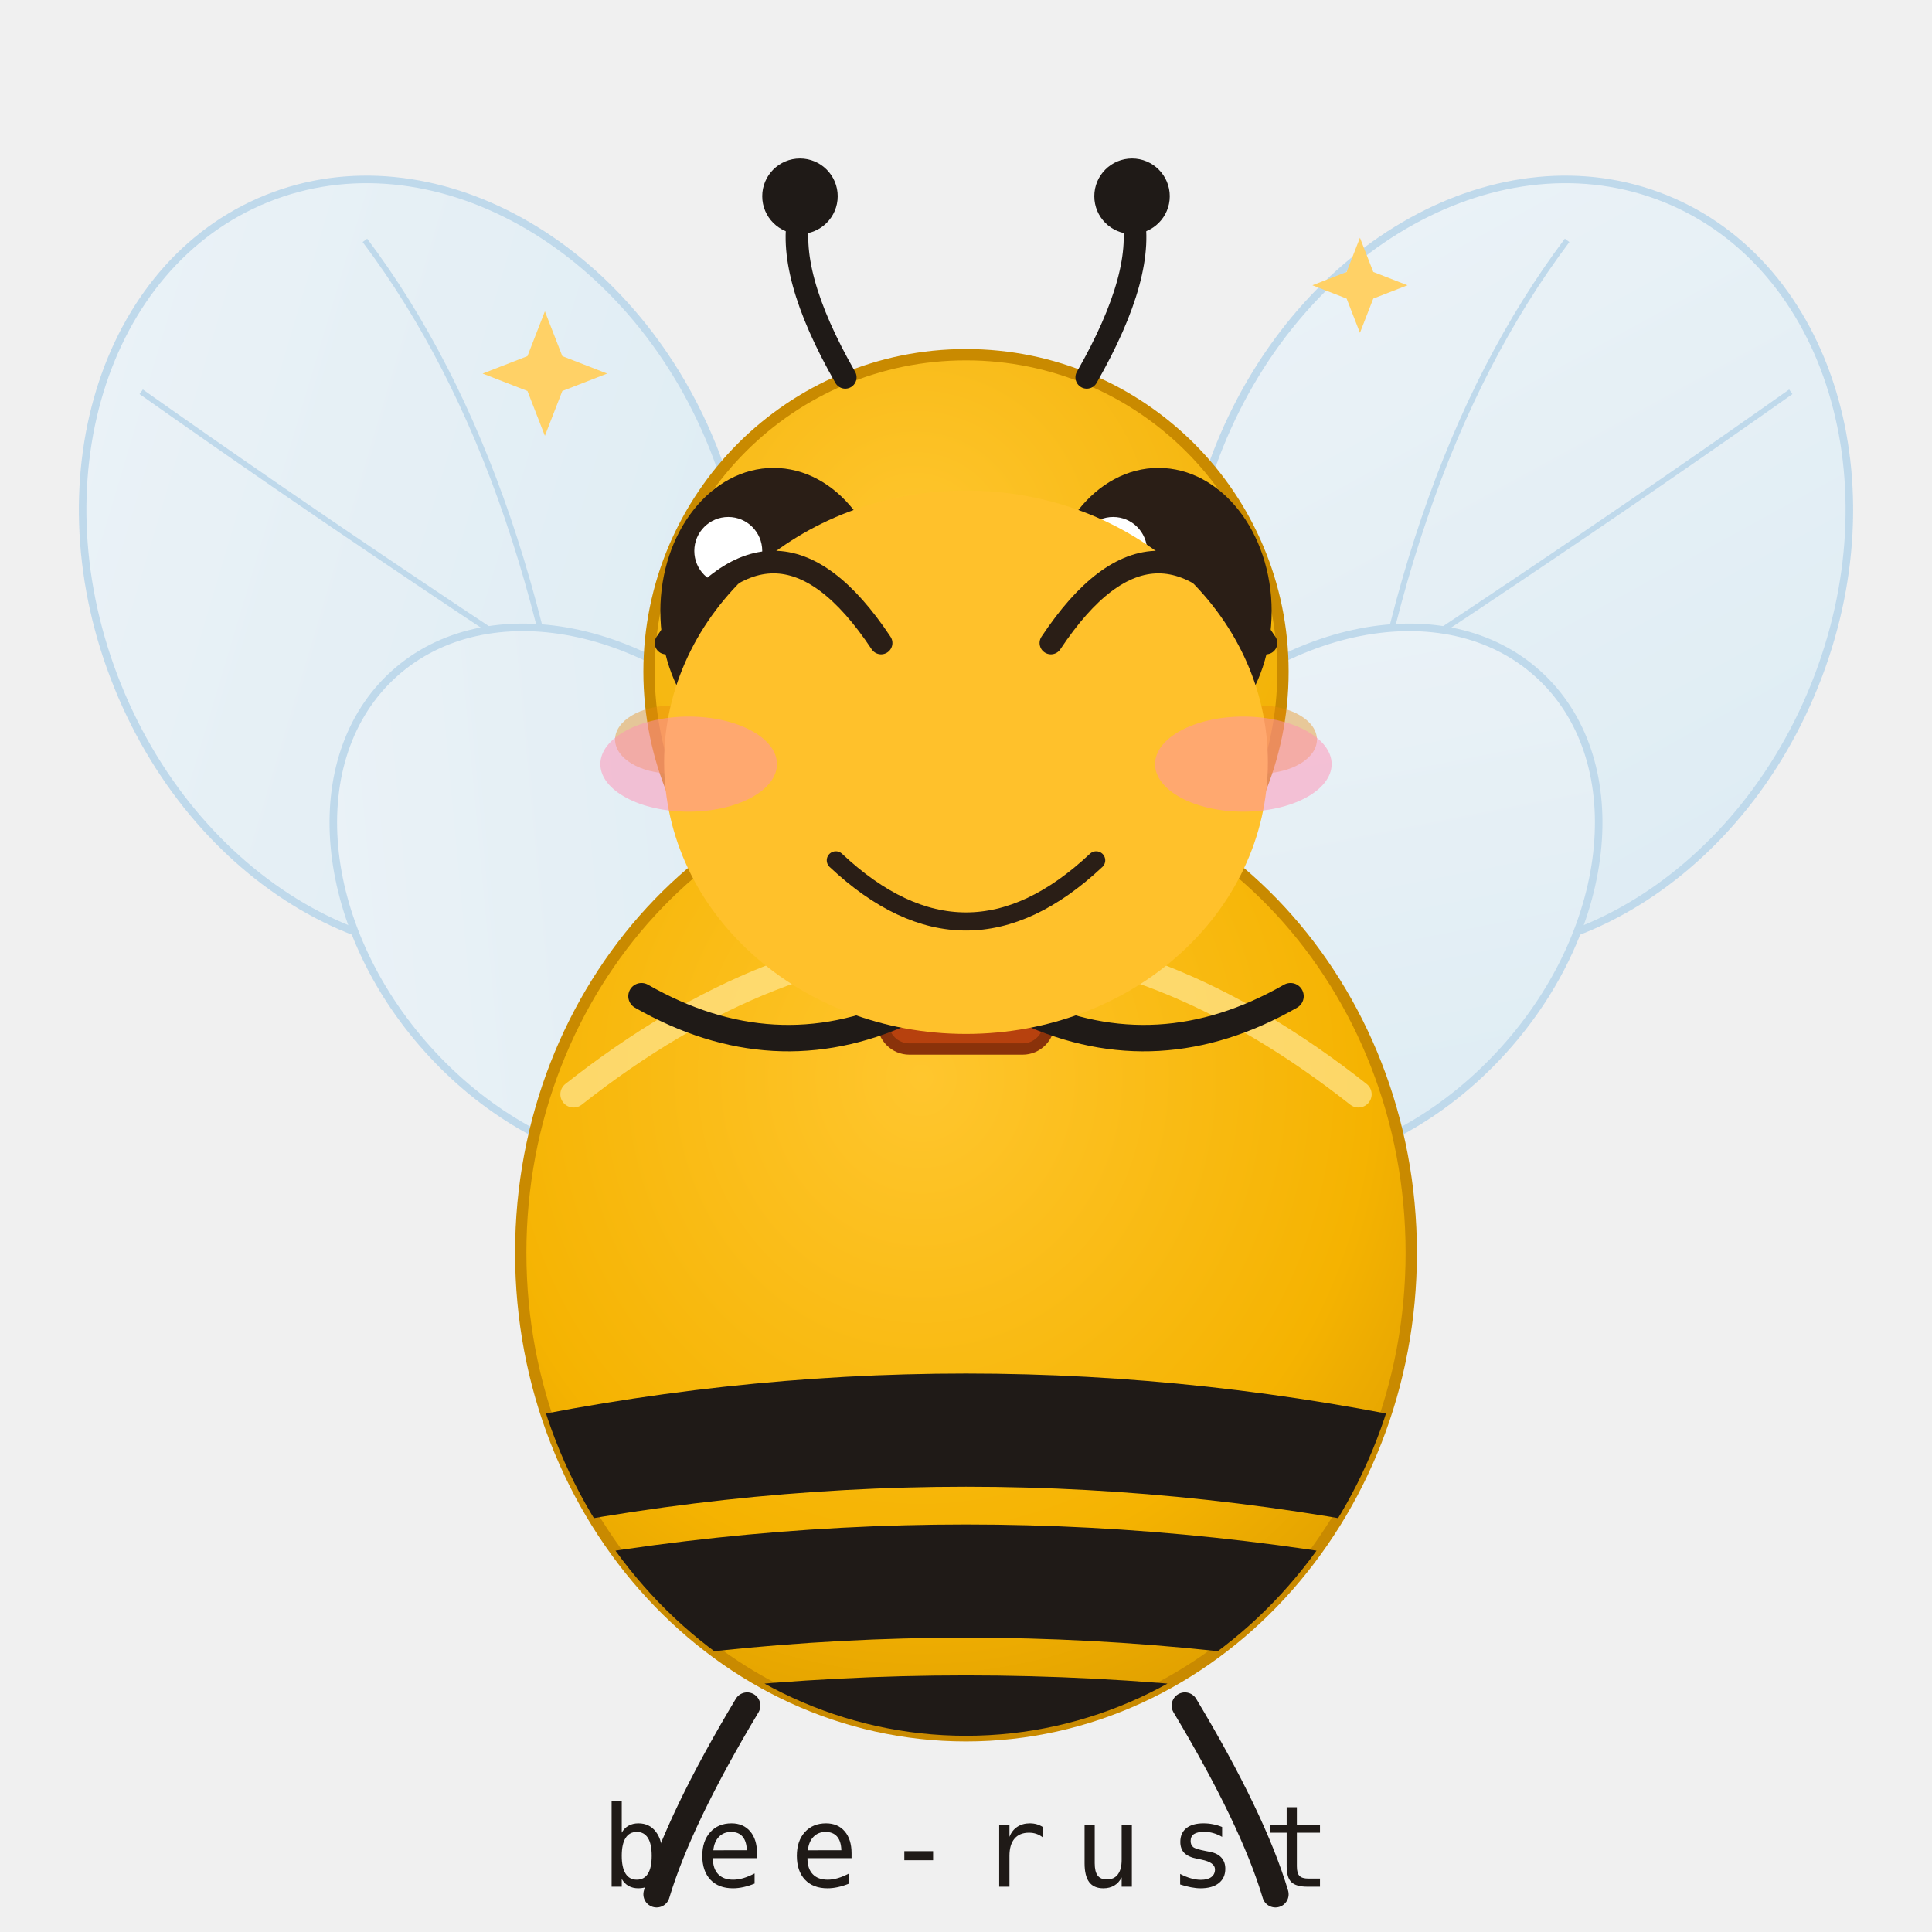
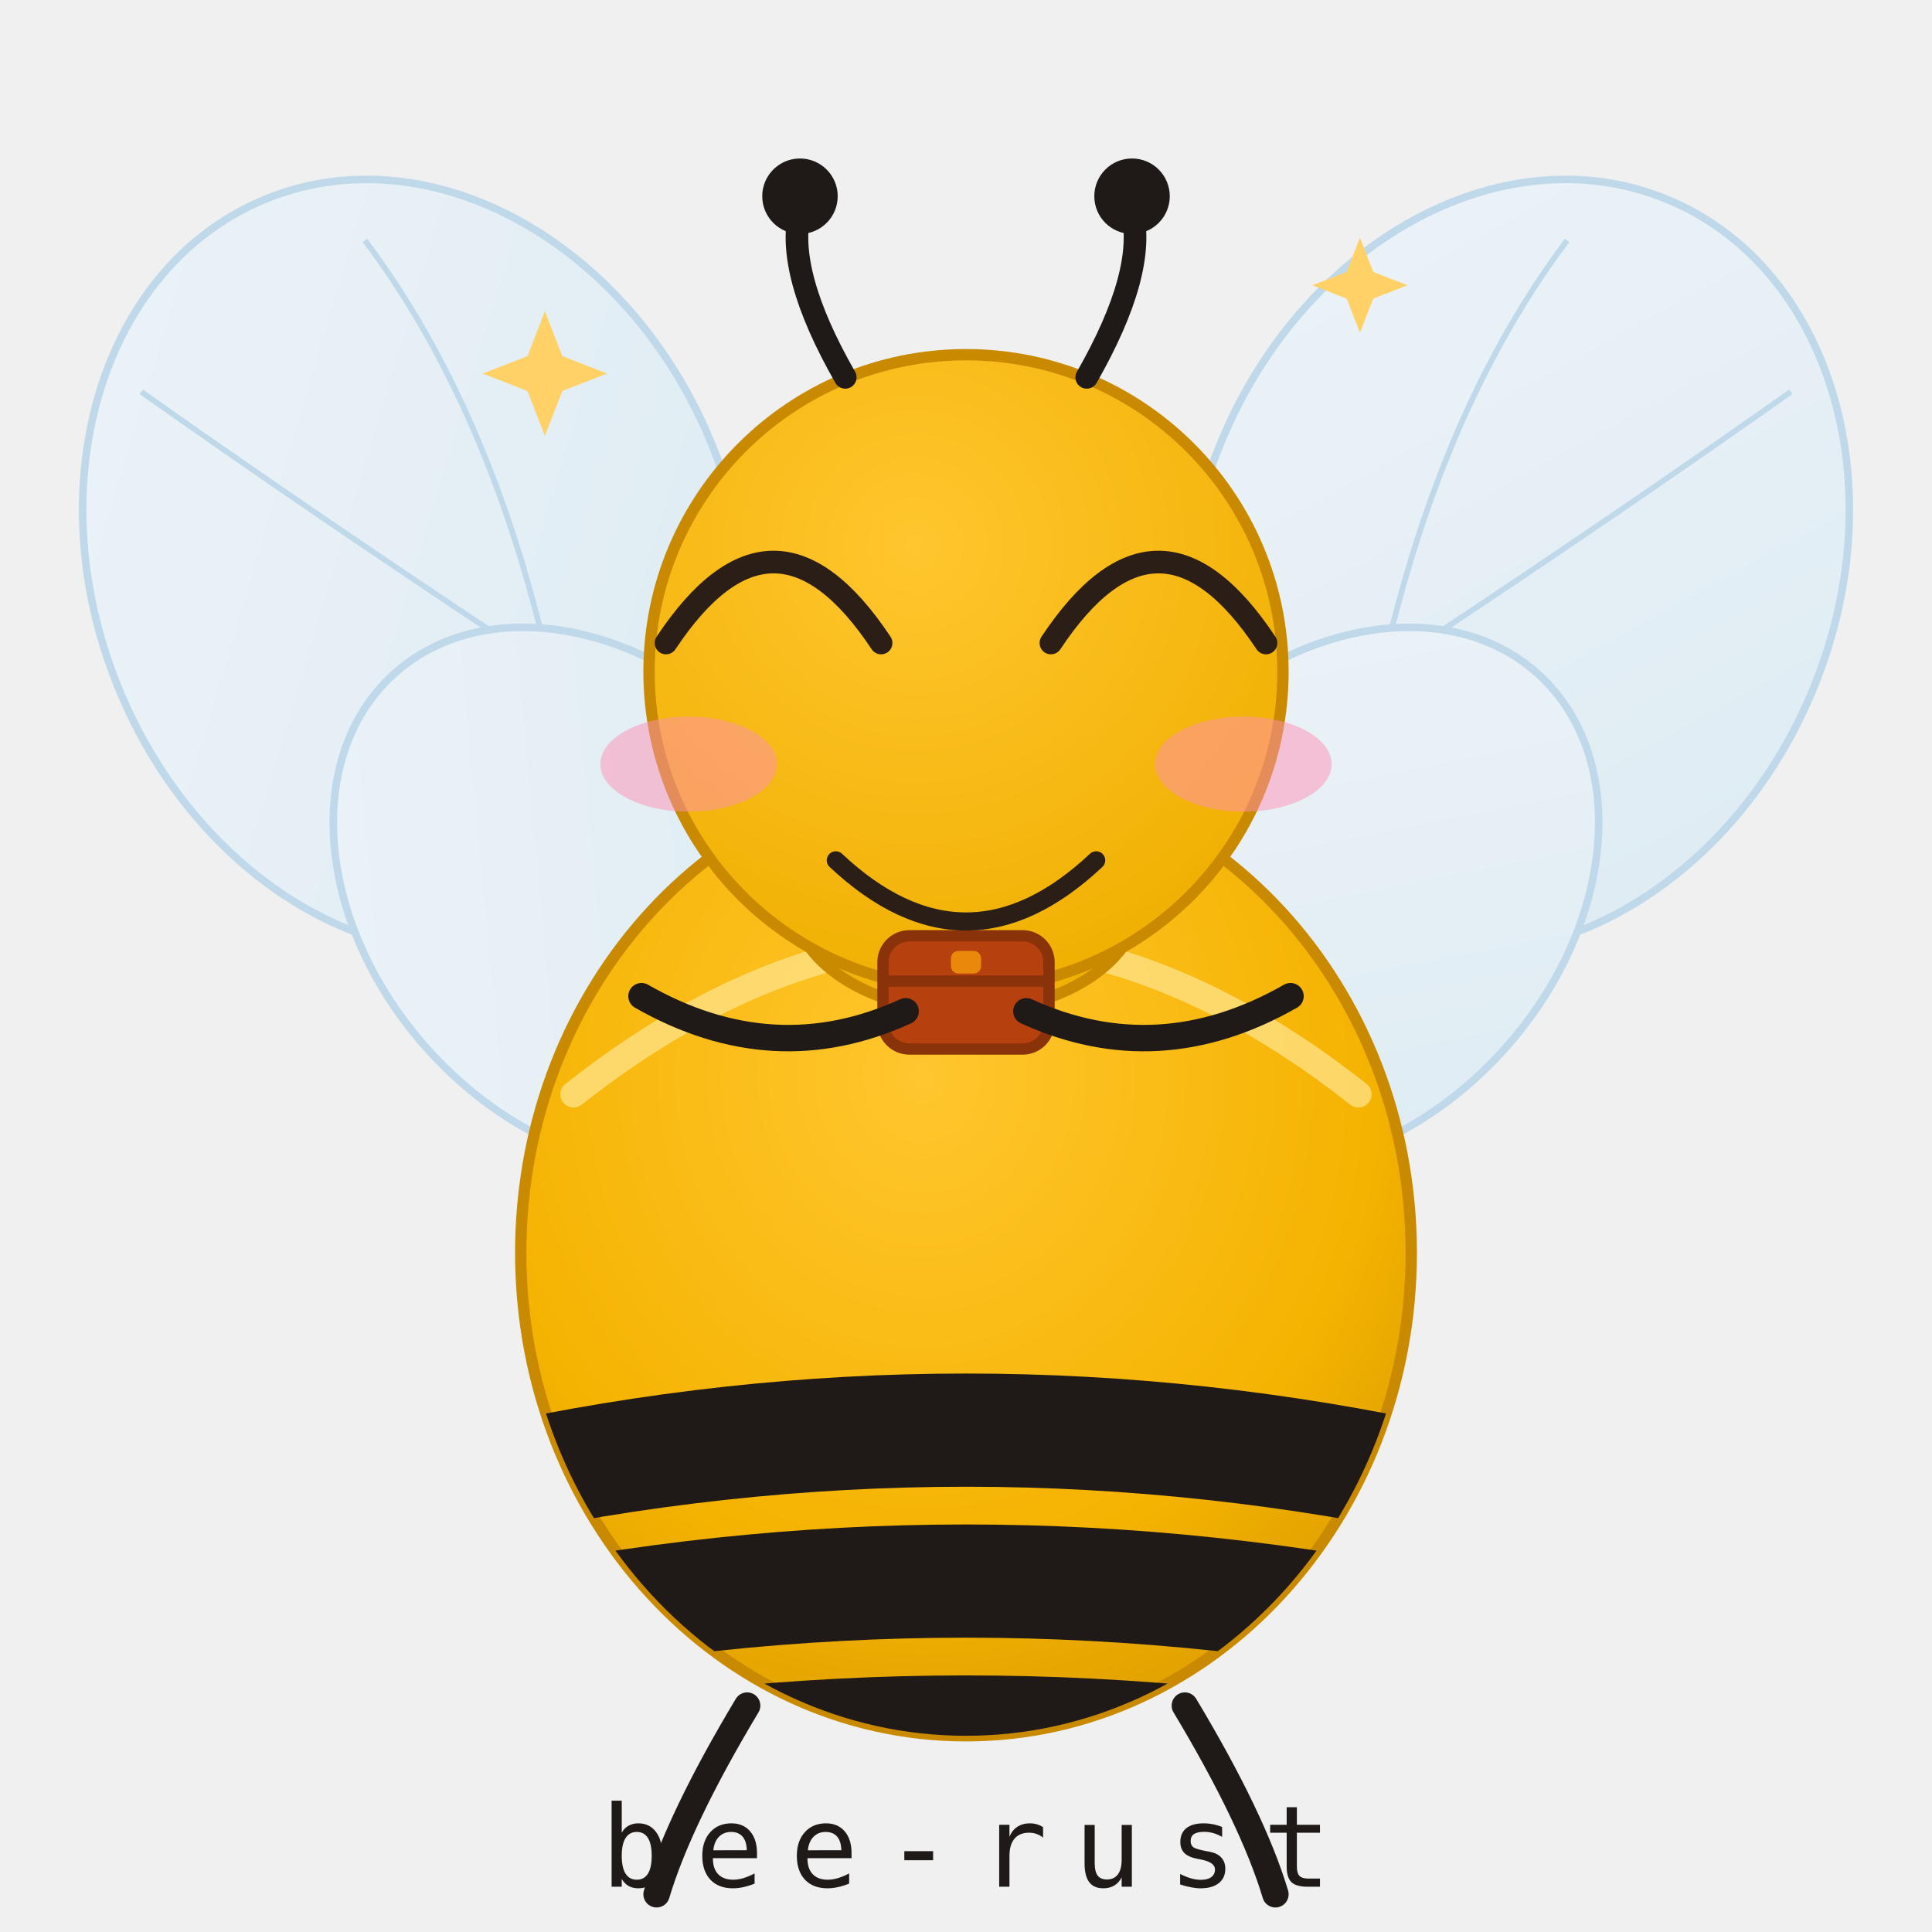
<svg xmlns="http://www.w3.org/2000/svg" viewBox="0 0 512 512" width="512" height="512" role="img" aria-label="Rusty · 笑 Smile">
  <style>
.ex-motion { animation: ex-bob 3.2s ease-in-out infinite; transform-box: fill-box; transform-origin: 50% 50%; }
.ex-anim-tear { animation: ex-tear 1.8s ease-in infinite; transform-box: fill-box; transform-origin: center; }
.ex-anim-sweat { animation: ex-tear 1.5s ease-in infinite; transform-box: fill-box; transform-origin: center; }
.ex-anim-heart { animation: ex-heart 2.2s ease-out infinite; transform-box: fill-box; transform-origin: center; }
.ex-anim-spark { animation: ex-spark 1.9s ease-in-out infinite; transform-box: fill-box; transform-origin: center; }
.ex-anim-rain { animation: ex-rain 1.4s linear infinite; transform-box: fill-box; transform-origin: center; }
.ex-anim-confetti { animation: ex-confetti 2.4s linear infinite; transform-box: fill-box; transform-origin: center; }
.ex-anim-pulse { animation: ex-pulse 1.6s ease-in-out infinite; transform-box: fill-box; transform-origin: center; }
.ex-anim-knock { animation: ex-knock 0.55s ease-in-out infinite; transform-box: fill-box; transform-origin: center; }
.ex-anim-knockline { animation: ex-knockline 0.55s ease-out infinite; transform-box: fill-box; transform-origin: center; }
.ex-anim-palm { animation: ex-palm 0.9s ease-in-out infinite; transform-box: fill-box; transform-origin: center; }
.ex-anim-steam { animation: ex-steam 1.8s ease-out infinite; transform-box: fill-box; transform-origin: center; }
.ex-anim-shock { animation: ex-shock 0.5s ease-in-out infinite; transform-box: fill-box; transform-origin: center; }
.ex-anim-please { animation: ex-please 1.4s ease-in-out infinite; transform-box: fill-box; transform-origin: center; }
.ex-anim-drift { animation: ex-drift 4.5s ease-in-out infinite; transform-box: fill-box; transform-origin: center; }
@keyframes ex-bob { 0%,100% { transform: translateY(0); } 50% { transform: translateY(-9.6px); } }
@keyframes ex-tear { 0% { transform: translateY(0); opacity: 0; } 18% { opacity: 1; } 100% { transform: translateY(33px); opacity: 0; } }
@keyframes ex-heart { 0% { transform: translateY(0) scale(.65); opacity: 0; } 20% { opacity: 1; } 100% { transform: translateY(-54px) scale(1.15); opacity: 0; } }
@keyframes ex-spark { 0%,100% { transform: scale(.6) rotate(0deg); opacity: .3; } 50% { transform: scale(1.15) rotate(25deg); opacity: 1; } }
@keyframes ex-rain { 0% { transform: translateY(0); opacity: 0; } 20% { opacity: 1; } 100% { transform: translateY(36px); opacity: 0; } }
@keyframes ex-confetti { 0% { transform: translateY(-10.5px) rotate(0deg); opacity: 1; } 100% { transform: translateY(48px) rotate(200deg); opacity: 0; } }
@keyframes ex-pulse { 0%,100% { transform: scale(1); opacity: .35; } 50% { transform: scale(1.18); opacity: .7; } }
@keyframes ex-knock { 0%,100% { transform: translateX(13.5px); } 35% { transform: translateX(0); } }
@keyframes ex-knockline { 0%,100% { transform: scaleX(.6); opacity: .35; } 35% { transform: scaleX(1); opacity: 1; } }
@keyframes ex-palm { 0%,100% { transform: translateY(0) rotate(0deg); } 50% { transform: translateY(-3.6px) rotate(-4deg); } }
@keyframes ex-steam { 0% { transform: translateY(0); opacity: .7; } 100% { transform: translateY(-27px); opacity: 0; } }
@keyframes ex-shock { 0%,100% { transform: scaleX(.7); opacity: .4; } 50% { transform: scaleX(1.25); opacity: 1; } }
@keyframes ex-please { 0%,100% { transform: translateY(0); } 50% { transform: translateY(-5.4px); } }
@keyframes ex-drift { 0%,100% { transform: translateY(0); } 50% { transform: translateY(-6px); } }
@media (prefers-reduced-motion: reduce) {
  .ex-motion, [class*="ex-anim-"] { animation: none !important; }
}
</style>
  <g class="ex-motion ex-smile">
    <g class="ex-base">
      <defs>
        <radialGradient id="bellyGrad" cx="45%" cy="32%" r="72%">
          <stop offset="0%" stop-color="#FFC62E" />
          <stop offset="70%" stop-color="#F5B301">
        
      </stop>
          <stop offset="100%" stop-color="#DE9E00" />
        </radialGradient>
        <radialGradient id="headGrad" cx="42%" cy="30%" r="75%">
          <stop offset="0%" stop-color="#FFC62E" />
          <stop offset="100%" stop-color="#F0AF00" />
        </radialGradient>
        <linearGradient id="wingGrad" x1="0" y1="0" x2="1" y2="1">
          <stop offset="0%" stop-color="#EAF5FC" />
          <stop offset="100%" stop-color="#CFE8F5" />
        </linearGradient>
        <clipPath id="bellyClip">
          <ellipse cx="256" cy="332" rx="118" ry="128" />
        </clipPath>
      </defs>
      <g>
        <g fill="url(#wingGrad)" stroke="#9FC9E8" stroke-width="2" opacity="0.6">
          <g>
            <ellipse cx="110" cy="150" rx="85" ry="105" transform="rotate(-22 110 150)" />
            <path d="M60 80 Q105 150 165 235" fill="none" stroke-width="1.5" transform="rotate(-22 110 150)" />
            <path d="M130 65 Q150 140 120 245" fill="none" stroke-width="1.5" transform="rotate(-22 110 150)" />
          </g>
          <g>
            <ellipse cx="402" cy="150" rx="85" ry="105" transform="rotate(22 402 150)" />
            <path d="M452 80 Q407 150 347 235" fill="none" stroke-width="1.5" transform="rotate(22 402 150)" />
            <path d="M382 65 Q362 140 392 245" fill="none" stroke-width="1.5" transform="rotate(22 402 150)" />
          </g>
          <g>
            <ellipse cx="158" cy="238" rx="60" ry="80" transform="rotate(-42 158 238)" />
          </g>
          <g>
            <ellipse cx="354" cy="238" rx="60" ry="80" transform="rotate(42 354 238)" />
          </g>
        </g>
        <g stroke="#1F1A17" stroke-width="7" stroke-linecap="round" fill="none">
          <path d="M198 452 Q180 482 174 502" />
          <path d="M314 452 Q332 482 338 502" />
        </g>
        <g>
          <ellipse cx="256" cy="332" rx="118" ry="128" fill="url(#bellyGrad)" stroke="#C98A00" stroke-width="3" />
          <path d="M152 290 Q256 208 360 290" fill="none" stroke="#FFE38A" stroke-width="7" stroke-linecap="round" opacity="0.75">
      
    </path>
          <g clip-path="url(#bellyClip)">
            <path d="M128 378 Q256 350 384 378 L384 408 Q256 380 128 408 Z" fill="#1F1A17" />
            <path d="M124 418 Q256 390 388 418 L388 448 Q256 420 124 448 Z" fill="#1F1A17" />
            <path d="M120 458 Q256 430 392 458 L392 486 Q256 460 120 486 Z" fill="#1F1A17" />
          </g>
        </g>
        <ellipse cx="256" cy="238" rx="46" ry="30" fill="url(#headGrad)" stroke="#C98A00" stroke-width="3" />
        <circle cx="256" cy="178" r="84" fill="url(#headGrad)" stroke="#C98A00" stroke-width="3" />
        <g stroke="#1F1A17" stroke-width="6" stroke-linecap="round" fill="#1F1A17">
          <path d="M224 100 Q208 72 212 56" fill="none" />
          <circle cx="212" cy="52" r="7" />
          <path d="M288 100 Q304 72 300 56" fill="none" />
          <circle cx="300" cy="52" r="7" />
        </g>
-         <ellipse cx="205" cy="162" rx="30" ry="38" fill="#2A1E16" />
-         <ellipse cx="307" cy="162" rx="30" ry="38" fill="#2A1E16" />
-         <circle cx="193" cy="146" r="9" fill="#FFFFFF" />
-         <circle cx="295" cy="146" r="9" fill="#FFFFFF" />
-         <circle cx="191" cy="143" r="3.5" fill="#FFFFFF" />
-         <path d="M244 216 Q256 228 268 216" fill="none" stroke="#1F1A17" stroke-width="5" stroke-linecap="round" />
-         <ellipse cx="178" cy="196" rx="15" ry="9" fill="#E8890C" opacity="0.4" />
-         <ellipse cx="334" cy="196" rx="15" ry="9" fill="#E8890C" opacity="0.4" />
        <g>
          <rect x="234" y="248" width="44" height="30" rx="7" fill="#B7410E" stroke="#8A320A" stroke-width="3" />
          <path d="M234 260 L278 260" stroke="#8A320A" stroke-width="3" />
          <rect x="252" y="252" width="8" height="6" rx="2" fill="#E8890C" />
          <path d="M170 264 Q205 284 240 268" fill="none" stroke="#1F1A17" stroke-width="7" stroke-linecap="round" />
          <path d="M342 264 Q307 284 272 268" fill="none" stroke="#1F1A17" stroke-width="7" stroke-linecap="round" />
        </g>
        <text x="256" y="500" text-anchor="middle" font-family="ui-monospace,SFMono-Regular,Menlo,monospace" font-size="30" letter-spacing="7" fill="#1F1A17">bee-rust</text>
      </g>
    </g>
    <g class="ex-face">
-       <ellipse cx="256" cy="202" rx="80" ry="72" fill="#FFC12B" />
      <path d="M 176.5,170.4 Q 205,127.5 233.5,170.4" fill="none" stroke="#2A1E16" stroke-width="6" stroke-linecap="round" />
      <path d="M 278.5,170.4 Q 307,127.5 335.5,170.4" fill="none" stroke="#2A1E16" stroke-width="6" stroke-linecap="round" />
      <path d="M 221.5,228 Q 256,260.4 290.5,228" fill="none" stroke="#2A1E16" stroke-width="4.8" stroke-linecap="round" />
      <ellipse cx="182.5" cy="202.5" rx="23.4" ry="12.6" fill="#FF8FB3" opacity="0.5" />
      <ellipse cx="329.5" cy="202.5" rx="23.4" ry="12.6" fill="#FF8FB3" opacity="0.5" />
      <path class="ex-anim-spark" style="animation-delay:0.0s" d="M 144.4,82.5 L 149.02,94.38 L 160.9,99 L 149.02,103.62 L 144.4,115.5 L 139.78,103.62 L 127.9,99 L 139.78,94.38 Z" fill="#FFD166" />
      <path class="ex-anim-spark" style="animation-delay:0.5s" d="M 360.4,63 L 363.93,72.07 L 373,75.6 L 363.93,79.13 L 360.4,88.2 L 356.87,79.13 L 347.8,75.6 L 356.87,72.07 Z" fill="#FFD166" />
    </g>
  </g>
</svg>
